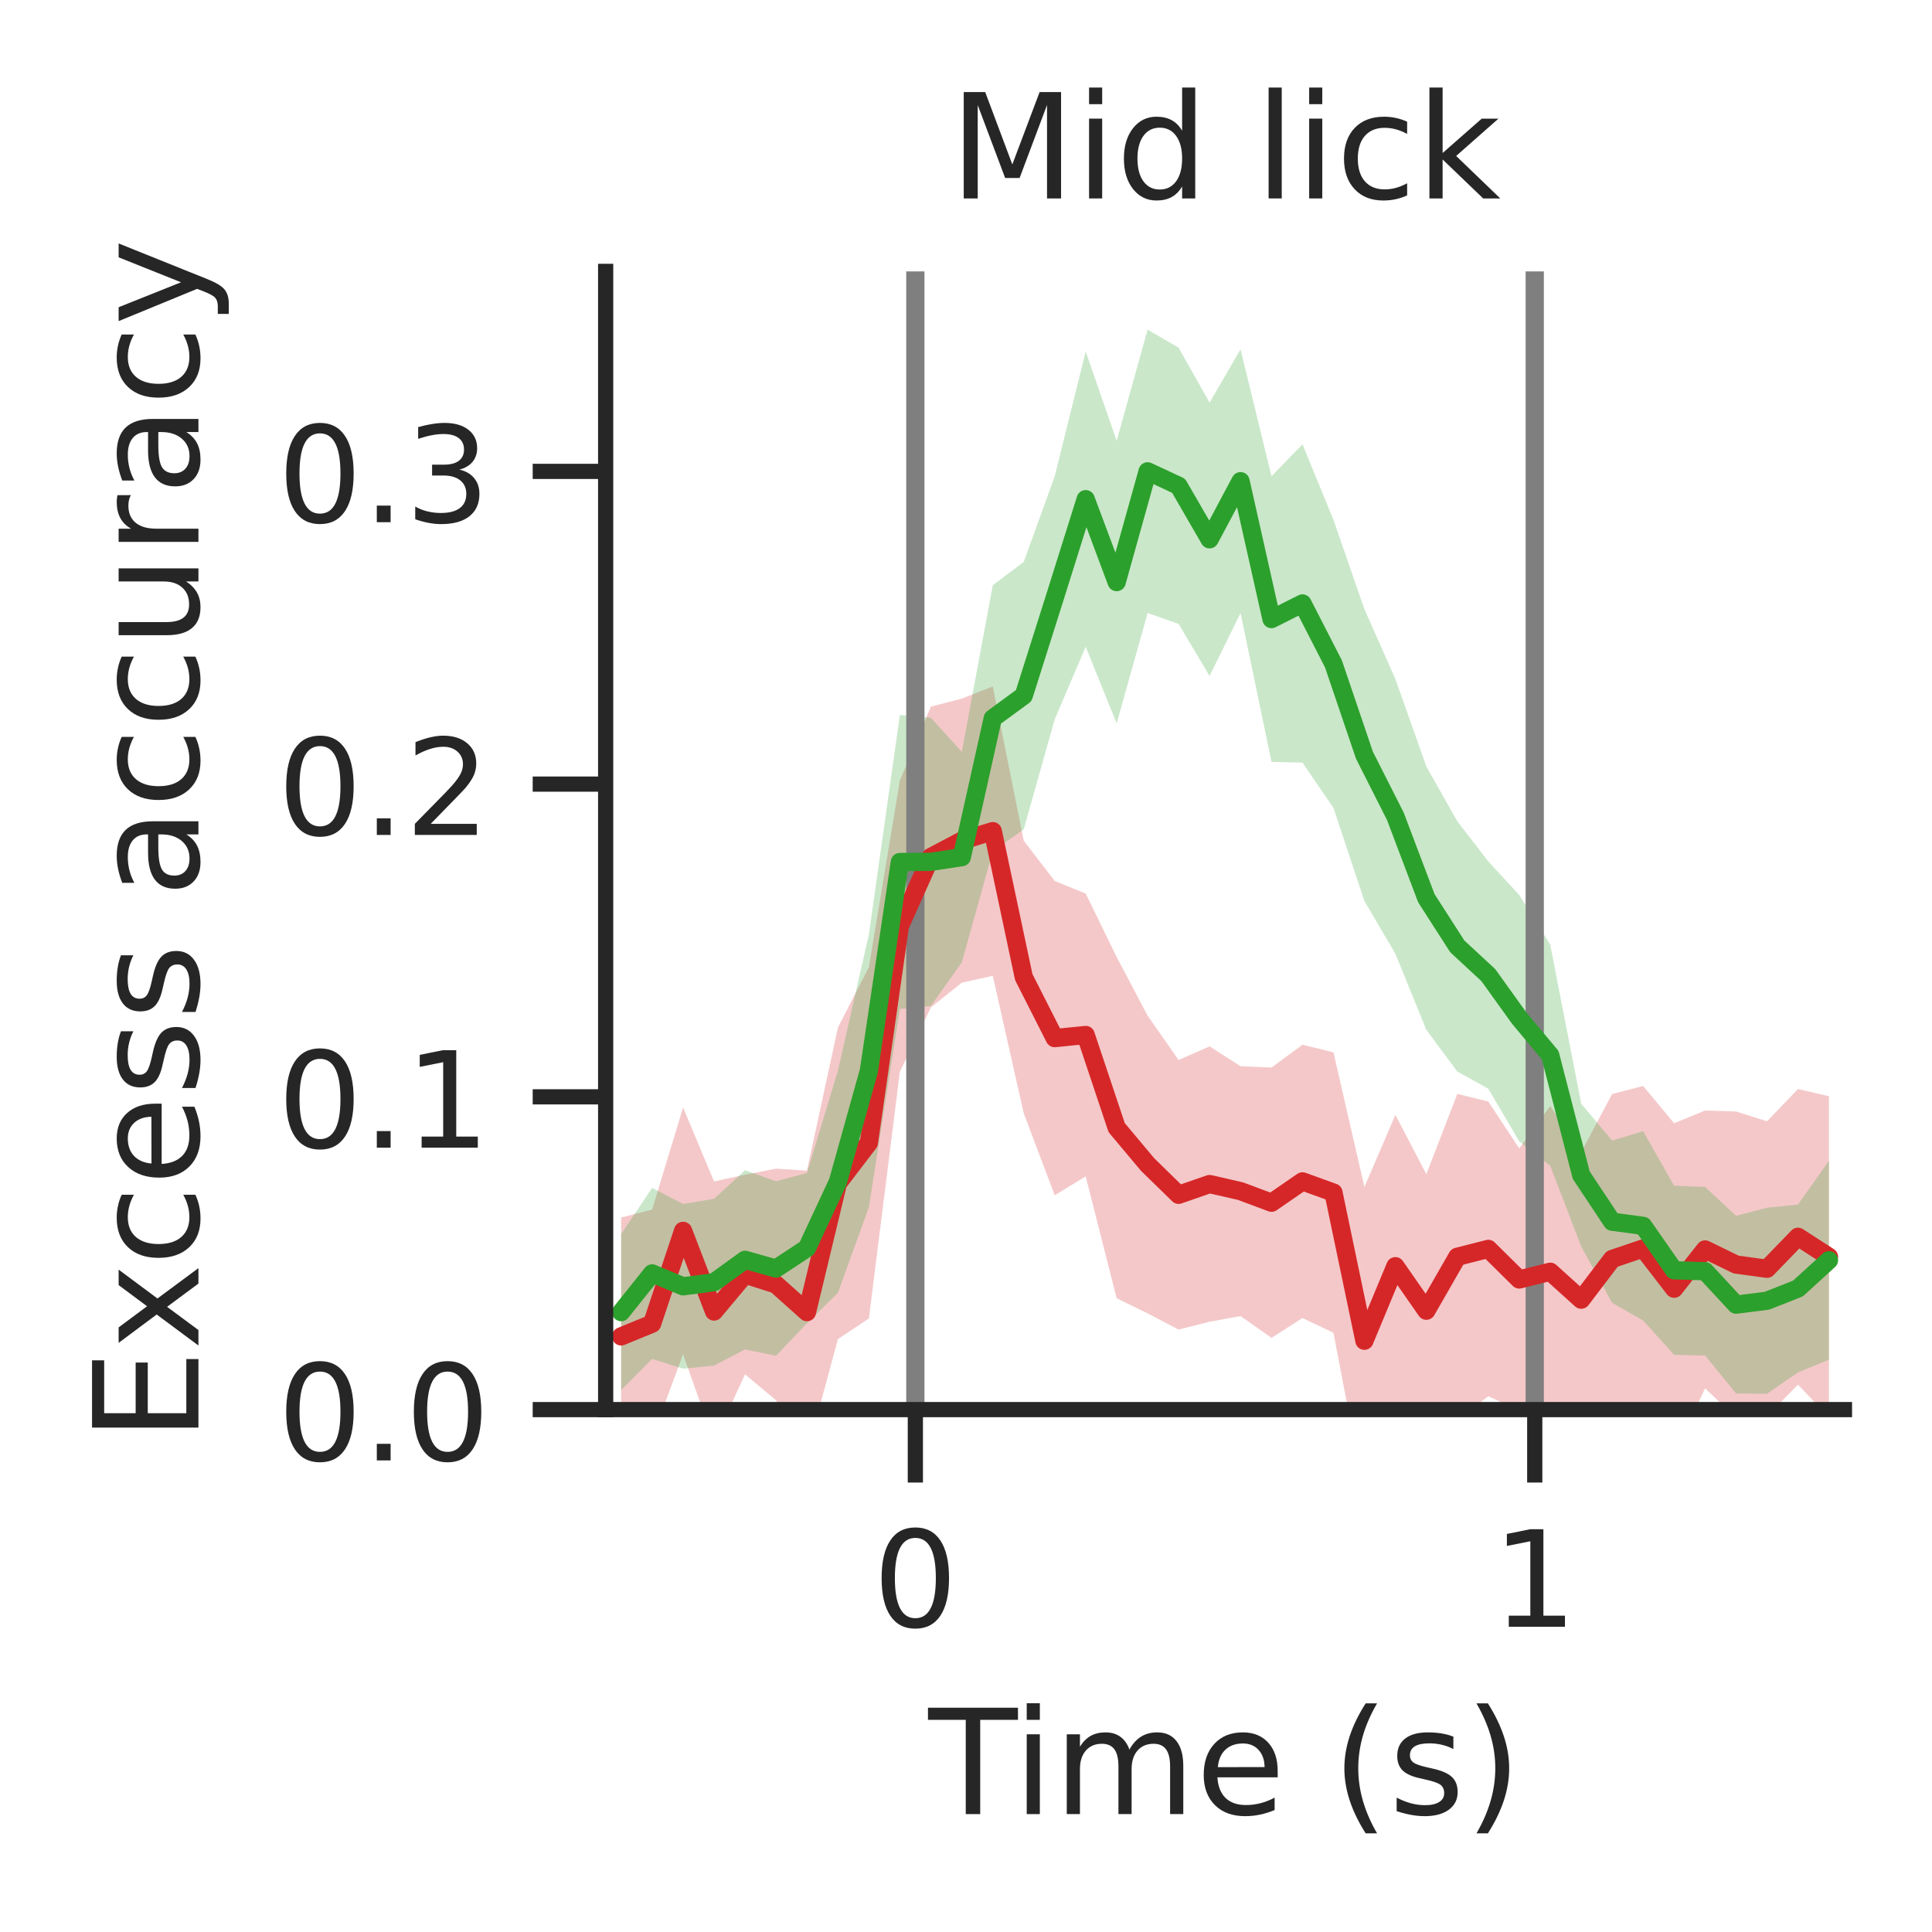
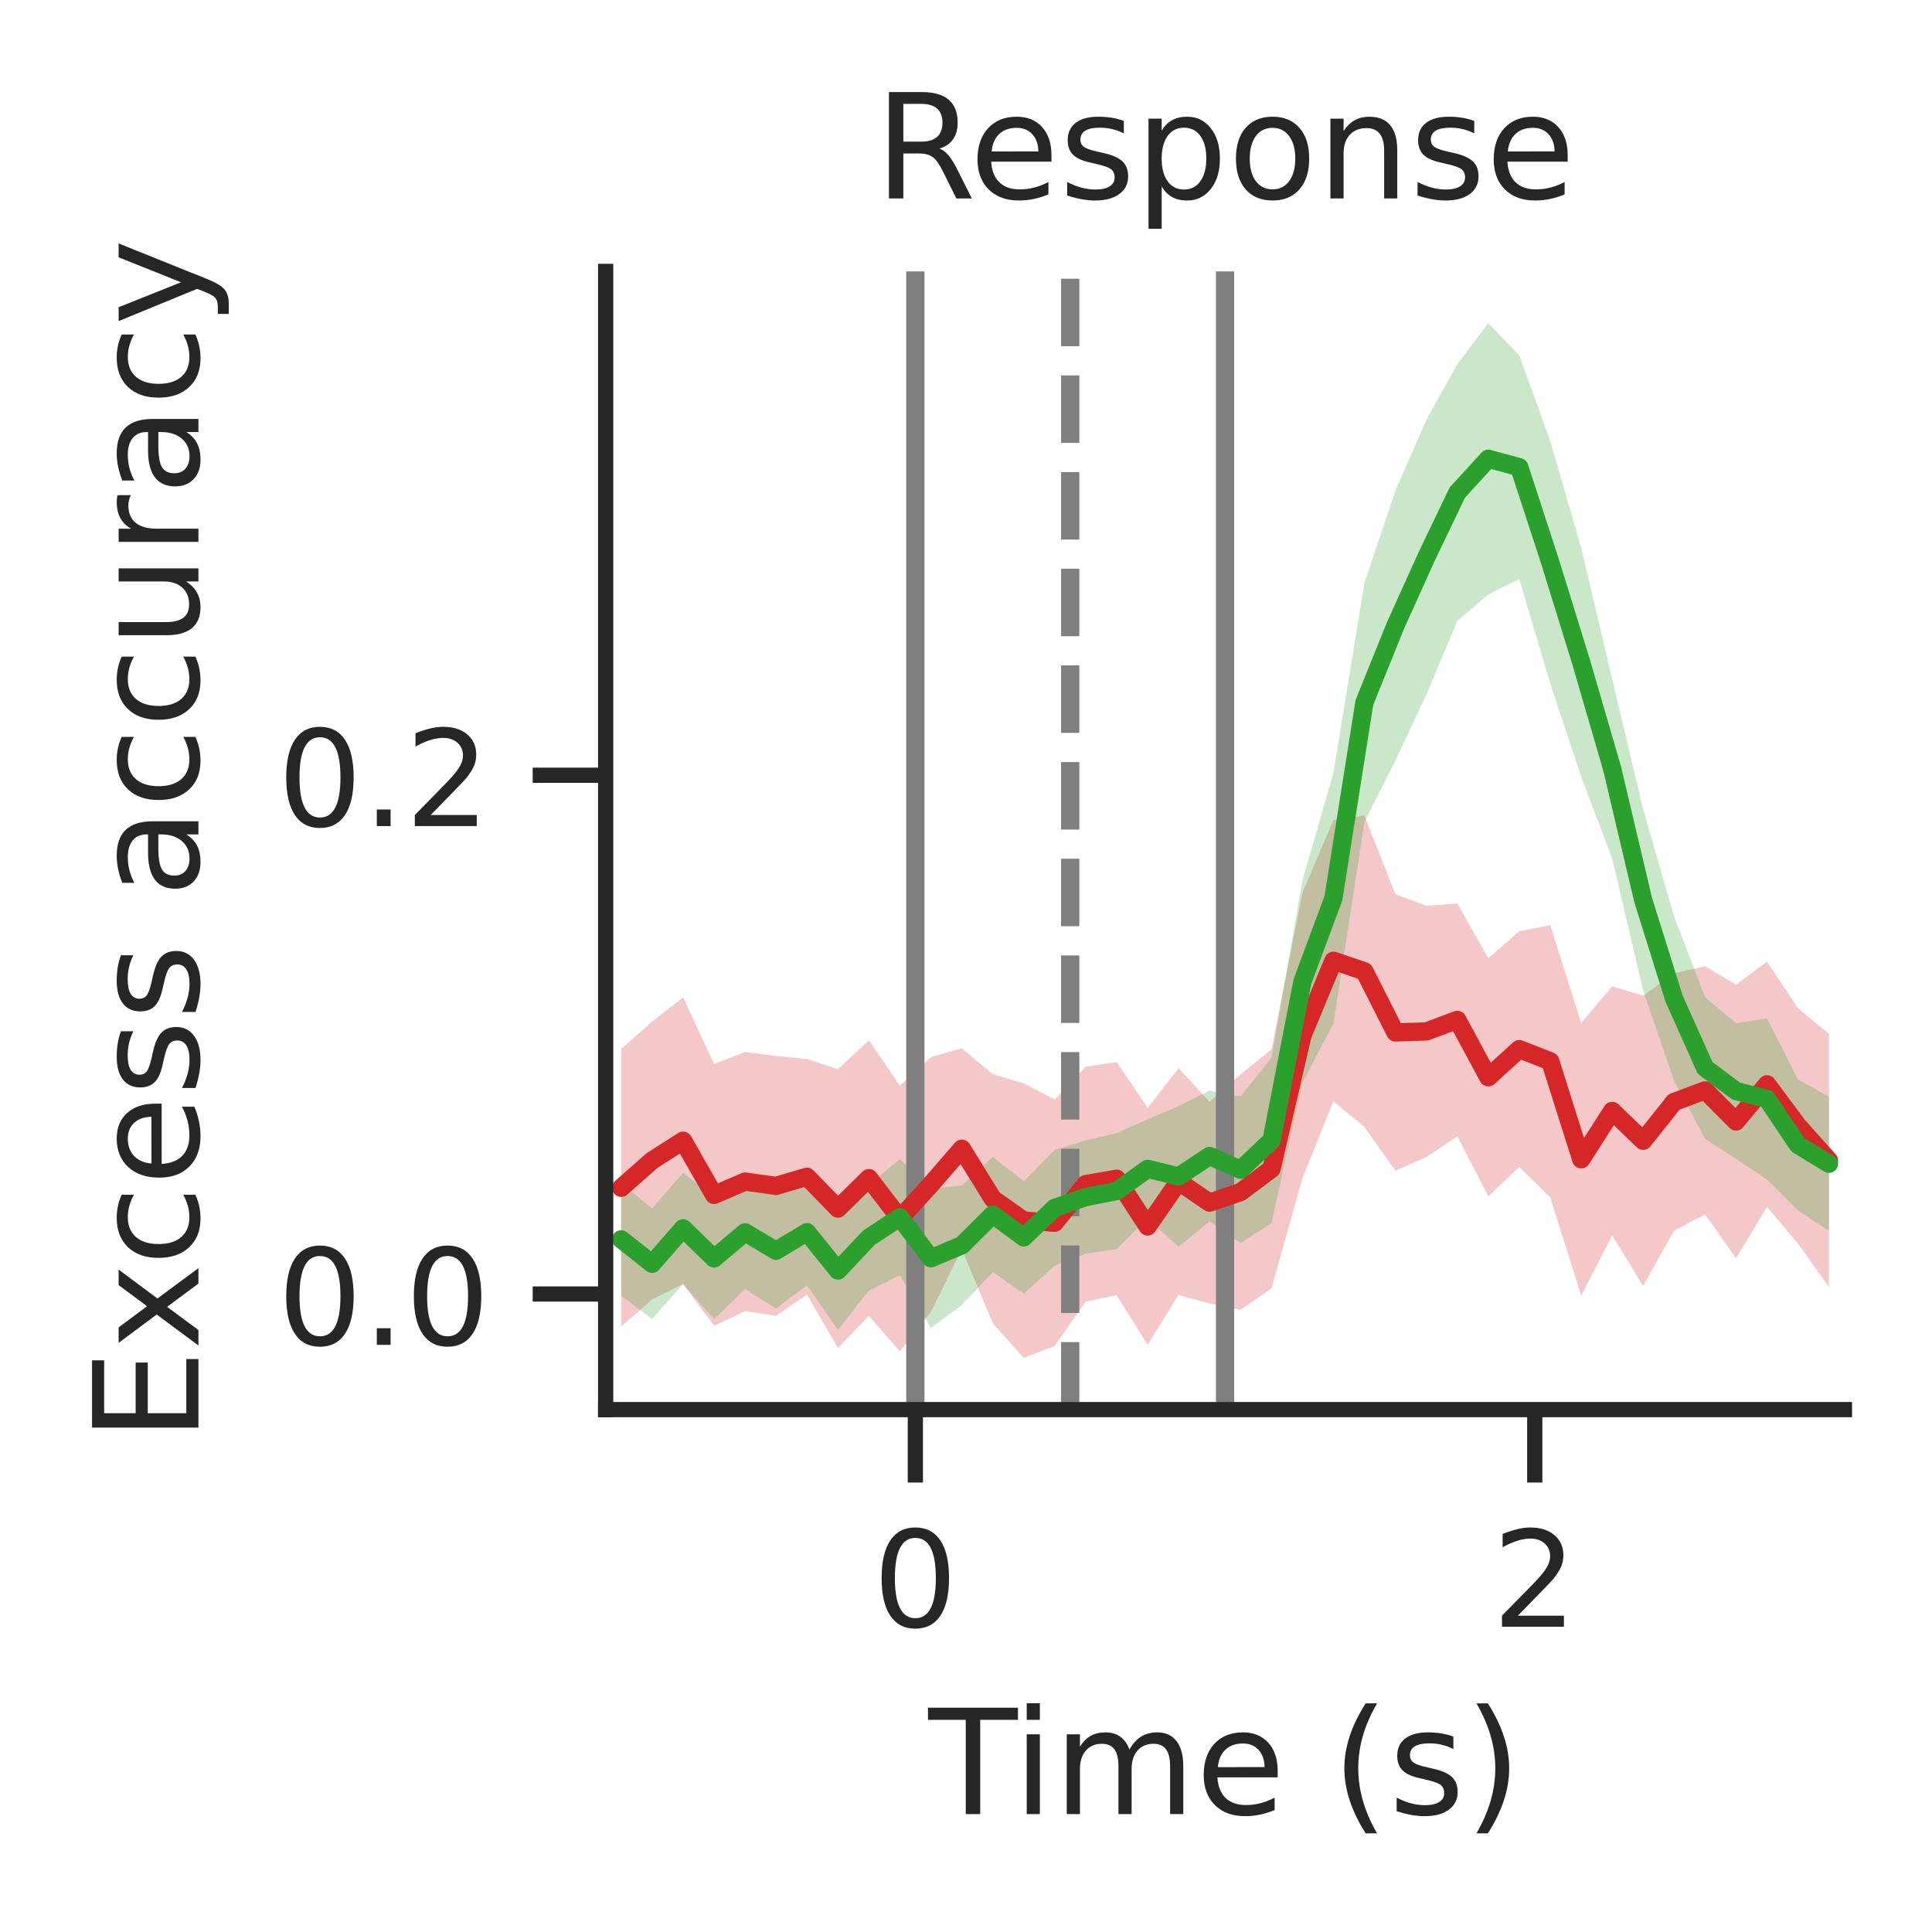
<svg xmlns="http://www.w3.org/2000/svg" xmlns:xlink="http://www.w3.org/1999/xlink" width="158.88pt" height="158.88pt" viewBox="0 0 158.88 158.88" version="1.1">
  <defs>
    <style type="text/css">*{stroke-linejoin: round; stroke-linecap: butt}</style>
  </defs>
  <g id="figure_1">
    <g id="patch_1">
      <path d="M 0 158.88  L 158.88 158.88  L 158.88 0  L 0 0  z " style="fill: #ffffff" />
    </g>
    <g id="axes_1">
      <g id="patch_2">
        <path d="M 49.807 115.92  L 151.68 115.92  L 151.68 22.318  L 49.807 22.318  z " style="fill: #ffffff" />
      </g>
      <g id="matplotlib.axis_1">
        <g id="xtick_1">
          <g id="line2d_1">
            <defs>
-               <path id="mfb42bb6723" d="M 0 0  L 0 6  " style="stroke: #262626; stroke-width: 1.25" />
+               <path id="mf33f2aa236" d="M 0 0  L 0 6  " style="stroke: #262626; stroke-width: 1.25" />
            </defs>
            <g>
-               <use xlink:href="#mfb42bb6723" x="75.275" y="115.92" style="fill: #262626; stroke: #262626; stroke-width: 1.25" />
+               <use xlink:href="#mf33f2aa236" x="75.275" y="115.92" style="fill: #262626; stroke: #262626; stroke-width: 1.25" />
            </g>
          </g>
          <g id="text_1">
            <g style="fill: #262626" transform="translate(71.7759 133.7781) scale(0.11 -0.11)">
              <defs>
                <path id="DejaVuSans-30" d="M 2034 4250  Q 1547 4250 1301 3770  Q 1056 3291 1056 2328  Q 1056 1369 1301 889  Q 1547 409 2034 409  Q 2525 409 2770 889  Q 3016 1369 3016 2328  Q 3016 3291 2770 3770  Q 2525 4250 2034 4250  z M 2034 4750  Q 2819 4750 3233 4129  Q 3647 3509 3647 2328  Q 3647 1150 3233 529  Q 2819 -91 2034 -91  Q 1250 -91 836 529  Q 422 1150 422 2328  Q 422 3509 836 4129  Q 1250 4750 2034 4750  z " transform="scale(0.015625)" />
              </defs>
              <use xlink:href="#DejaVuSans-30" />
            </g>
          </g>
        </g>
        <g id="xtick_2">
          <g id="line2d_2">
            <g>
-               <use xlink:href="#mfb42bb6723" x="126.211" y="115.92" style="fill: #262626; stroke: #262626; stroke-width: 1.25" />
+               <use xlink:href="#mf33f2aa236" x="126.211" y="115.92" style="fill: #262626; stroke: #262626; stroke-width: 1.25" />
            </g>
          </g>
          <g id="text_2">
            <g style="fill: #262626" transform="translate(122.7121 133.7781) scale(0.11 -0.11)">
              <defs>
-                 <path id="DejaVuSans-31" d="M 794 531  L 1825 531  L 1825 4091  L 703 3866  L 703 4441  L 1819 4666  L 2450 4666  L 2450 531  L 3481 531  L 3481 0  L 794 0  L 794 531  z " transform="scale(0.015625)" />
+                 <path id="DejaVuSans-32" d="M 1228 531  L 3431 531  L 3431 0  L 469 0  L 469 531  Q 828 903 1448 1529  Q 2069 2156 2228 2338  Q 2531 2678 2651 2914  Q 2772 3150 2772 3378  Q 2772 3750 2511 3984  Q 2250 4219 1831 4219  Q 1534 4219 1204 4116  Q 875 4013 500 3803  L 500 4441  Q 881 4594 1212 4672  Q 1544 4750 1819 4750  Q 2544 4750 2975 4387  Q 3406 4025 3406 3419  Q 3406 3131 3298 2873  Q 3191 2616 2906 2266  Q 2828 2175 2409 1742  Q 1991 1309 1228 531  z " transform="scale(0.015625)" />
              </defs>
-               <use xlink:href="#DejaVuSans-31" />
+               <use xlink:href="#DejaVuSans-32" />
            </g>
          </g>
        </g>
        <g id="text_3">
          <g style="fill: #262626" transform="translate(76.34867 149.1839) scale(0.12 -0.12)">
            <defs>
              <path id="DejaVuSans-54" d="M -19 4666  L 3928 4666  L 3928 4134  L 2272 4134  L 2272 0  L 1638 0  L 1638 4134  L -19 4134  L -19 4666  z " transform="scale(0.015625)" />
              <path id="DejaVuSans-69" d="M 603 3500  L 1178 3500  L 1178 0  L 603 0  L 603 3500  z M 603 4863  L 1178 4863  L 1178 4134  L 603 4134  L 603 4863  z " transform="scale(0.015625)" />
              <path id="DejaVuSans-6d" d="M 3328 2828  Q 3544 3216 3844 3400  Q 4144 3584 4550 3584  Q 5097 3584 5394 3201  Q 5691 2819 5691 2113  L 5691 0  L 5113 0  L 5113 2094  Q 5113 2597 4934 2840  Q 4756 3084 4391 3084  Q 3944 3084 3684 2787  Q 3425 2491 3425 1978  L 3425 0  L 2847 0  L 2847 2094  Q 2847 2600 2669 2842  Q 2491 3084 2119 3084  Q 1678 3084 1418 2786  Q 1159 2488 1159 1978  L 1159 0  L 581 0  L 581 3500  L 1159 3500  L 1159 2956  Q 1356 3278 1631 3431  Q 1906 3584 2284 3584  Q 2666 3584 2933 3390  Q 3200 3197 3328 2828  z " transform="scale(0.015625)" />
              <path id="DejaVuSans-65" d="M 3597 1894  L 3597 1613  L 953 1613  Q 991 1019 1311 708  Q 1631 397 2203 397  Q 2534 397 2845 478  Q 3156 559 3463 722  L 3463 178  Q 3153 47 2828 -22  Q 2503 -91 2169 -91  Q 1331 -91 842 396  Q 353 884 353 1716  Q 353 2575 817 3079  Q 1281 3584 2069 3584  Q 2775 3584 3186 3129  Q 3597 2675 3597 1894  z M 3022 2063  Q 3016 2534 2758 2815  Q 2500 3097 2075 3097  Q 1594 3097 1305 2825  Q 1016 2553 972 2059  L 3022 2063  z " transform="scale(0.015625)" />
              <path id="DejaVuSans-20" transform="scale(0.015625)" />
              <path id="DejaVuSans-28" d="M 1984 4856  Q 1566 4138 1362 3434  Q 1159 2731 1159 2009  Q 1159 1288 1364 580  Q 1569 -128 1984 -844  L 1484 -844  Q 1016 -109 783 600  Q 550 1309 550 2009  Q 550 2706 781 3412  Q 1013 4119 1484 4856  L 1984 4856  z " transform="scale(0.015625)" />
              <path id="DejaVuSans-73" d="M 2834 3397  L 2834 2853  Q 2591 2978 2328 3040  Q 2066 3103 1784 3103  Q 1356 3103 1142 2972  Q 928 2841 928 2578  Q 928 2378 1081 2264  Q 1234 2150 1697 2047  L 1894 2003  Q 2506 1872 2764 1633  Q 3022 1394 3022 966  Q 3022 478 2636 193  Q 2250 -91 1575 -91  Q 1294 -91 989 -36  Q 684 19 347 128  L 347 722  Q 666 556 975 473  Q 1284 391 1588 391  Q 1994 391 2212 530  Q 2431 669 2431 922  Q 2431 1156 2273 1281  Q 2116 1406 1581 1522  L 1381 1569  Q 847 1681 609 1914  Q 372 2147 372 2553  Q 372 3047 722 3315  Q 1072 3584 1716 3584  Q 2034 3584 2315 3537  Q 2597 3491 2834 3397  z " transform="scale(0.015625)" />
              <path id="DejaVuSans-29" d="M 513 4856  L 1013 4856  Q 1481 4119 1714 3412  Q 1947 2706 1947 2009  Q 1947 1309 1714 600  Q 1481 -109 1013 -844  L 513 -844  Q 928 -128 1133 580  Q 1338 1288 1338 2009  Q 1338 2731 1133 3434  Q 928 4138 513 4856  z " transform="scale(0.015625)" />
            </defs>
            <use xlink:href="#DejaVuSans-54" />
            <use xlink:href="#DejaVuSans-69" transform="translate(57.95898 0)" />
            <use xlink:href="#DejaVuSans-6d" transform="translate(85.74219 0)" />
            <use xlink:href="#DejaVuSans-65" transform="translate(183.1543 0)" />
            <use xlink:href="#DejaVuSans-20" transform="translate(244.6777 0)" />
            <use xlink:href="#DejaVuSans-28" transform="translate(276.4648 0)" />
            <use xlink:href="#DejaVuSans-73" transform="translate(315.4785 0)" />
            <use xlink:href="#DejaVuSans-29" transform="translate(367.5781 0)" />
          </g>
        </g>
      </g>
      <g id="matplotlib.axis_2">
        <g id="ytick_1">
          <g id="line2d_3">
            <defs>
-               <path id="m7d31b91b3a" d="M 0 0  L -6 0  " style="stroke: #262626; stroke-width: 1.25" />
+               <path id="md99e3b541f" d="M 0 0  L -6 0  " style="stroke: #262626; stroke-width: 1.25" />
            </defs>
            <g>
-               <use xlink:href="#m7d31b91b3a" x="49.807" y="115.92" style="fill: #262626; stroke: #262626; stroke-width: 1.25" />
+               <use xlink:href="#md99e3b541f" x="49.807" y="106.415" style="fill: #262626; stroke: #262626; stroke-width: 1.25" />
            </g>
          </g>
          <g id="text_4">
-             <g style="fill: #262626" transform="translate(22.81375 120.099) scale(0.11 -0.11)">
+             <g style="fill: #262626" transform="translate(22.81375 110.5944) scale(0.11 -0.11)">
              <defs>
                <path id="DejaVuSans-2e" d="M 684 794  L 1344 794  L 1344 0  L 684 0  L 684 794  z " transform="scale(0.015625)" />
              </defs>
              <use xlink:href="#DejaVuSans-30" />
              <use xlink:href="#DejaVuSans-2e" transform="translate(63.62305 0)" />
              <use xlink:href="#DejaVuSans-30" transform="translate(95.41016 0)" />
            </g>
          </g>
        </g>
        <g id="ytick_2">
          <g id="line2d_4">
            <g>
-               <use xlink:href="#m7d31b91b3a" x="49.807" y="90.201" style="fill: #262626; stroke: #262626; stroke-width: 1.25" />
+               <use xlink:href="#md99e3b541f" x="49.807" y="63.755" style="fill: #262626; stroke: #262626; stroke-width: 1.25" />
            </g>
          </g>
          <g id="text_5">
-             <g style="fill: #262626" transform="translate(22.81375 94.38054) scale(0.11 -0.11)">
-               <use xlink:href="#DejaVuSans-30" />
-               <use xlink:href="#DejaVuSans-2e" transform="translate(63.62305 0)" />
-               <use xlink:href="#DejaVuSans-31" transform="translate(95.41016 0)" />
-             </g>
-           </g>
-         </g>
-         <g id="ytick_3">
-           <g id="line2d_5">
-             <g>
-               <use xlink:href="#m7d31b91b3a" x="49.807" y="64.483" style="fill: #262626; stroke: #262626; stroke-width: 1.25" />
-             </g>
-           </g>
-           <g id="text_6">
-             <g style="fill: #262626" transform="translate(22.81375 68.66212) scale(0.11 -0.11)">
-               <defs>
-                 <path id="DejaVuSans-32" d="M 1228 531  L 3431 531  L 3431 0  L 469 0  L 469 531  Q 828 903 1448 1529  Q 2069 2156 2228 2338  Q 2531 2678 2651 2914  Q 2772 3150 2772 3378  Q 2772 3750 2511 3984  Q 2250 4219 1831 4219  Q 1534 4219 1204 4116  Q 875 4013 500 3803  L 500 4441  Q 881 4594 1212 4672  Q 1544 4750 1819 4750  Q 2544 4750 2975 4387  Q 3406 4025 3406 3419  Q 3406 3131 3298 2873  Q 3191 2616 2906 2266  Q 2828 2175 2409 1742  Q 1991 1309 1228 531  z " transform="scale(0.015625)" />
-               </defs>
+             <g style="fill: #262626" transform="translate(22.81375 67.93421) scale(0.11 -0.11)">
              <use xlink:href="#DejaVuSans-30" />
              <use xlink:href="#DejaVuSans-2e" transform="translate(63.62305 0)" />
              <use xlink:href="#DejaVuSans-32" transform="translate(95.41016 0)" />
            </g>
          </g>
        </g>
-         <g id="ytick_4">
-           <g id="line2d_6">
-             <g>
-               <use xlink:href="#m7d31b91b3a" x="49.807" y="38.765" style="fill: #262626; stroke: #262626; stroke-width: 1.25" />
-             </g>
-           </g>
-           <g id="text_7">
-             <g style="fill: #262626" transform="translate(22.81375 42.94369) scale(0.11 -0.11)">
-               <defs>
-                 <path id="DejaVuSans-33" d="M 2597 2516  Q 3050 2419 3304 2112  Q 3559 1806 3559 1356  Q 3559 666 3084 287  Q 2609 -91 1734 -91  Q 1441 -91 1130 -33  Q 819 25 488 141  L 488 750  Q 750 597 1062 519  Q 1375 441 1716 441  Q 2309 441 2620 675  Q 2931 909 2931 1356  Q 2931 1769 2642 2001  Q 2353 2234 1838 2234  L 1294 2234  L 1294 2753  L 1863 2753  Q 2328 2753 2575 2939  Q 2822 3125 2822 3475  Q 2822 3834 2567 4026  Q 2313 4219 1838 4219  Q 1578 4219 1281 4162  Q 984 4106 628 3988  L 628 4550  Q 988 4650 1302 4700  Q 1616 4750 1894 4750  Q 2613 4750 3031 4423  Q 3450 4097 3450 3541  Q 3450 3153 3228 2886  Q 3006 2619 2597 2516  z " transform="scale(0.015625)" />
-               </defs>
-               <use xlink:href="#DejaVuSans-30" />
-               <use xlink:href="#DejaVuSans-2e" transform="translate(63.62305 0)" />
-               <use xlink:href="#DejaVuSans-33" transform="translate(95.41016 0)" />
-             </g>
-           </g>
-         </g>
-         <g id="text_8">
+         <g id="text_6">
          <g style="fill: #262626" transform="translate(16.31812 118.5768) rotate(-90) scale(0.12 -0.12)">
            <defs>
              <path id="DejaVuSans-45" d="M 628 4666  L 3578 4666  L 3578 4134  L 1259 4134  L 1259 2753  L 3481 2753  L 3481 2222  L 1259 2222  L 1259 531  L 3634 531  L 3634 0  L 628 0  L 628 4666  z " transform="scale(0.015625)" />
              <path id="DejaVuSans-78" d="M 3513 3500  L 2247 1797  L 3578 0  L 2900 0  L 1881 1375  L 863 0  L 184 0  L 1544 1831  L 300 3500  L 978 3500  L 1906 2253  L 2834 3500  L 3513 3500  z " transform="scale(0.015625)" />
              <path id="DejaVuSans-63" d="M 3122 3366  L 3122 2828  Q 2878 2963 2633 3030  Q 2388 3097 2138 3097  Q 1578 3097 1268 2742  Q 959 2388 959 1747  Q 959 1106 1268 751  Q 1578 397 2138 397  Q 2388 397 2633 464  Q 2878 531 3122 666  L 3122 134  Q 2881 22 2623 -34  Q 2366 -91 2075 -91  Q 1284 -91 818 406  Q 353 903 353 1747  Q 353 2603 823 3093  Q 1294 3584 2113 3584  Q 2378 3584 2631 3529  Q 2884 3475 3122 3366  z " transform="scale(0.015625)" />
              <path id="DejaVuSans-61" d="M 2194 1759  Q 1497 1759 1228 1600  Q 959 1441 959 1056  Q 959 750 1161 570  Q 1363 391 1709 391  Q 2188 391 2477 730  Q 2766 1069 2766 1631  L 2766 1759  L 2194 1759  z M 3341 1997  L 3341 0  L 2766 0  L 2766 531  Q 2569 213 2275 61  Q 1981 -91 1556 -91  Q 1019 -91 701 211  Q 384 513 384 1019  Q 384 1609 779 1909  Q 1175 2209 1959 2209  L 2766 2209  L 2766 2266  Q 2766 2663 2505 2880  Q 2244 3097 1772 3097  Q 1472 3097 1187 3025  Q 903 2953 641 2809  L 641 3341  Q 956 3463 1253 3523  Q 1550 3584 1831 3584  Q 2591 3584 2966 3190  Q 3341 2797 3341 1997  z " transform="scale(0.015625)" />
              <path id="DejaVuSans-75" d="M 544 1381  L 544 3500  L 1119 3500  L 1119 1403  Q 1119 906 1312 657  Q 1506 409 1894 409  Q 2359 409 2629 706  Q 2900 1003 2900 1516  L 2900 3500  L 3475 3500  L 3475 0  L 2900 0  L 2900 538  Q 2691 219 2414 64  Q 2138 -91 1772 -91  Q 1169 -91 856 284  Q 544 659 544 1381  z M 1991 3584  L 1991 3584  z " transform="scale(0.015625)" />
              <path id="DejaVuSans-72" d="M 2631 2963  Q 2534 3019 2420 3045  Q 2306 3072 2169 3072  Q 1681 3072 1420 2755  Q 1159 2438 1159 1844  L 1159 0  L 581 0  L 581 3500  L 1159 3500  L 1159 2956  Q 1341 3275 1631 3429  Q 1922 3584 2338 3584  Q 2397 3584 2469 3576  Q 2541 3569 2628 3553  L 2631 2963  z " transform="scale(0.015625)" />
              <path id="DejaVuSans-79" d="M 2059 -325  Q 1816 -950 1584 -1140  Q 1353 -1331 966 -1331  L 506 -1331  L 506 -850  L 844 -850  Q 1081 -850 1212 -737  Q 1344 -625 1503 -206  L 1606 56  L 191 3500  L 800 3500  L 1894 763  L 2988 3500  L 3597 3500  L 2059 -325  z " transform="scale(0.015625)" />
            </defs>
            <use xlink:href="#DejaVuSans-45" />
            <use xlink:href="#DejaVuSans-78" transform="translate(63.18359 0)" />
            <use xlink:href="#DejaVuSans-63" transform="translate(120.6133 0)" />
            <use xlink:href="#DejaVuSans-65" transform="translate(175.5938 0)" />
            <use xlink:href="#DejaVuSans-73" transform="translate(237.1172 0)" />
            <use xlink:href="#DejaVuSans-73" transform="translate(289.2168 0)" />
            <use xlink:href="#DejaVuSans-20" transform="translate(341.3164 0)" />
            <use xlink:href="#DejaVuSans-61" transform="translate(373.1035 0)" />
            <use xlink:href="#DejaVuSans-63" transform="translate(434.3828 0)" />
            <use xlink:href="#DejaVuSans-63" transform="translate(489.3633 0)" />
            <use xlink:href="#DejaVuSans-75" transform="translate(544.3438 0)" />
            <use xlink:href="#DejaVuSans-72" transform="translate(607.7227 0)" />
            <use xlink:href="#DejaVuSans-61" transform="translate(648.8359 0)" />
            <use xlink:href="#DejaVuSans-63" transform="translate(710.1152 0)" />
            <use xlink:href="#DejaVuSans-79" transform="translate(765.0957 0)" />
          </g>
        </g>
      </g>
      <g id="FillBetweenPolyCollection_1">
-         <path d="M 51.081 100.124  L 51.081 119.676  L 53.627 118.238  L 56.174 111.37  L 58.721 118.549  L 61.268 113.019  L 63.815 115.149  L 66.361 119.543  L 68.908 110.122  L 71.455 108.426  L 74.002 88.132  L 76.549 82.845  L 79.095 80.812  L 81.642 80.25  L 84.189 91.559  L 86.736 98.293  L 89.283 96.741  L 91.83 106.765  L 94.376 108.01  L 96.923 109.339  L 99.47 108.692  L 102.017 108.229  L 104.564 110.021  L 107.11 108.39  L 109.657 109.602  L 112.204 122.9  L 114.751 116.573  L 117.298 119.013  L 119.844 116.746  L 122.391 114.823  L 124.938 115.998  L 127.485 118.208  L 130.032 119.025  L 132.578 117.097  L 135.125 116.033  L 137.672 119.584  L 140.219 114.174  L 142.766 116.575  L 145.312 116.464  L 147.859 113.862  L 150.406 116.561  L 150.406 90.15  L 150.406 90.15  L 147.859 89.556  L 145.312 92.212  L 142.766 91.405  L 140.219 91.324  L 137.672 92.371  L 135.125 89.306  L 132.578 89.965  L 130.032 94.736  L 127.485 90.956  L 124.938 94.442  L 122.391 90.585  L 119.844 89.957  L 117.298 96.56  L 114.751 91.685  L 112.204 97.614  L 109.657 86.539  L 107.11 85.914  L 104.564 87.792  L 102.017 87.681  L 99.47 86.051  L 96.923 87.171  L 94.376 83.524  L 91.83 78.699  L 89.283 73.484  L 86.736 72.447  L 84.189 69.141  L 81.642 56.449  L 79.095 57.455  L 76.549 58.109  L 74.002 64.19  L 71.455 79.527  L 68.908 84.498  L 66.361 96.268  L 63.815 96.107  L 61.268 96.603  L 58.721 97.158  L 56.174 91.073  L 53.627 99.471  L 51.081 100.124  z " clip-path="url(#pc7afbca482)" style="fill: #d62728; fill-opacity: 0.25" />
+         <path d="M 51.081 86.277  L 51.081 109.083  L 53.627 106.862  L 56.174 105.591  L 58.721 109.031  L 61.268 107.825  L 63.815 108.213  L 66.361 106.458  L 68.908 110.857  L 71.455 108.216  L 74.002 111.133  L 76.549 107.877  L 79.095 102.716  L 81.642 108.823  L 84.189 111.665  L 86.736 110.686  L 89.283 107.033  L 91.83 106.517  L 94.376 110.597  L 96.923 106.494  L 99.47 107.194  L 102.017 107.715  L 104.564 105.954  L 107.11 96.894  L 109.657 90.573  L 112.204 92.678  L 114.751 96.271  L 117.298 95.152  L 119.844 93.449  L 122.391 98.381  L 124.938 95.963  L 127.485 98.469  L 130.032 106.551  L 132.578 101.596  L 135.125 105.751  L 137.672 101.206  L 140.219 99.873  L 142.766 103.479  L 145.312 99.25  L 147.859 102.262  L 150.406 105.845  L 150.406 85.025  L 150.406 85.025  L 147.859 82.914  L 145.312 79.084  L 142.766 80.976  L 140.219 79.458  L 137.672 80.034  L 135.125 81.876  L 132.578 81.122  L 130.032 84.118  L 127.485 76.083  L 124.938 76.586  L 122.391 78.805  L 119.844 74.293  L 117.298 74.492  L 114.751 73.534  L 112.204 67.073  L 109.657 67.444  L 107.11 73.417  L 104.564 86.292  L 102.017 88.352  L 99.47 90.608  L 96.923 87.844  L 94.376 91.116  L 91.83 87.345  L 89.283 87.721  L 86.736 90.424  L 84.189 89.094  L 81.642 88.339  L 79.095 86.211  L 76.549 86.936  L 74.002 89.27  L 71.455 85.556  L 68.908 87.927  L 66.361 87.089  L 63.815 86.836  L 61.268 86.516  L 58.721 87.503  L 56.174 82.022  L 53.627 84.009  L 51.081 86.277  z " clip-path="url(#pc173977e7b)" style="fill: #d62728; fill-opacity: 0.25" />
      </g>
      <g id="FillBetweenPolyCollection_2">
-         <path d="M 51.081 101.486  L 51.081 114.321  L 53.627 111.75  L 56.174 112.555  L 58.721 112.301  L 61.268 110.968  L 63.815 111.496  L 66.361 108.826  L 68.908 106.311  L 71.455 99.271  L 74.002 82.979  L 76.549 82.73  L 79.095 79.142  L 81.642 70.015  L 84.189 68.195  L 86.736 59.153  L 89.283 53.188  L 91.83 59.491  L 94.376 50.414  L 96.923 51.304  L 99.47 55.591  L 102.017 50.415  L 104.564 62.654  L 107.11 62.718  L 109.657 66.434  L 112.204 74.101  L 114.751 78.432  L 117.298 84.696  L 119.844 88.12  L 122.391 89.532  L 124.938 93.86  L 127.485 95.87  L 130.032 102.507  L 132.578 107.142  L 135.125 108.594  L 137.672 111.418  L 140.219 111.469  L 142.766 114.594  L 145.312 114.619  L 147.859 112.862  L 150.406 111.815  L 150.406 95.458  L 150.406 95.458  L 147.859 99.058  L 145.312 99.32  L 142.766 99.984  L 140.219 97.609  L 137.672 97.507  L 135.125 93.024  L 132.578 93.799  L 130.032 90.765  L 127.485 77.685  L 124.938 73.603  L 122.391 70.842  L 119.844 67.537  L 117.298 63.038  L 114.751 55.84  L 112.204 50.095  L 109.657 42.749  L 107.11 36.534  L 104.564 39.166  L 102.017 28.726  L 99.47 33.109  L 96.923 28.592  L 94.376 27.108  L 91.83 36.245  L 89.283 28.913  L 86.736 39.165  L 84.189 46.213  L 81.642 48.128  L 79.095 61.834  L 76.549 59.016  L 74.002 58.798  L 71.455 76.839  L 68.908 88.045  L 66.361 96.461  L 63.815 97.144  L 61.268 96.239  L 58.721 98.589  L 56.174 99.009  L 53.627 97.69  L 51.081 101.486  z " clip-path="url(#pc7afbca482)" style="fill: #2ca02c; fill-opacity: 0.25" />
+         <path d="M 51.081 97.276  L 51.081 106.559  L 53.627 108.468  L 56.174 105.589  L 58.721 108.491  L 61.268 106.002  L 63.815 107.613  L 66.361 105.703  L 68.908 109.364  L 71.455 106.135  L 74.002 104.88  L 76.549 109.201  L 79.095 107.322  L 81.642 104.616  L 84.189 106.38  L 86.736 104.091  L 89.283 103.1  L 91.83 102.723  L 94.376 100.191  L 96.923 102.536  L 99.47 100.431  L 102.017 102.225  L 104.564 100.589  L 107.11 89.03  L 109.657 84.171  L 112.204 67.601  L 114.751 62.559  L 117.298 57.112  L 119.844 51.065  L 122.391 48.882  L 124.938 47.618  L 127.485 56.214  L 130.032 63.878  L 132.578 70.591  L 135.125 81.451  L 137.672 88.9  L 140.219 93.64  L 142.766 95.308  L 145.312 96.998  L 147.859 99.545  L 150.406 101.211  L 150.406 90.194  L 150.406 90.194  L 147.859 88.767  L 145.312 83.75  L 142.766 84.145  L 140.219 82.005  L 137.672 75.363  L 135.125 66.562  L 132.578 55.832  L 130.032 45.053  L 127.485 36.257  L 124.938 29.217  L 122.391 26.573  L 119.844 29.944  L 117.298 34.525  L 114.751 40.364  L 112.204 47.928  L 109.657 63.542  L 107.11 72.399  L 104.564 86.979  L 102.017 90.169  L 99.47 89.695  L 96.923 90.957  L 94.376 92.053  L 91.83 93.176  L 89.283 93.789  L 86.736 94.571  L 84.189 97.137  L 81.642 95.137  L 79.095 97.496  L 76.549 97.753  L 74.002 95.327  L 71.455 97.428  L 68.908 99.603  L 66.361 96.956  L 63.815 98.102  L 61.268 96.682  L 58.721 98.484  L 56.174 96.437  L 53.627 99.386  L 51.081 97.276  z " clip-path="url(#pc173977e7b)" style="fill: #2ca02c; fill-opacity: 0.25" />
+       </g>
+       <g id="line2d_5">
+         <path d="M 75.275 115.92  L 75.275 22.318  " clip-path="url(#pc173977e7b)" style="fill: none; stroke: #7f7f7f; stroke-width: 1.5; stroke-linecap: round" />
+       </g>
+       <g id="line2d_6">
+         <path d="M 88.009 115.92  L 88.009 22.318  " clip-path="url(#pc173977e7b)" style="fill: none; stroke-dasharray: 5.55,2.4; stroke-dashoffset: 0; stroke: #7f7f7f; stroke-width: 1.5" />
      </g>
      <g id="line2d_7">
-         <path d="M 75.275 115.92  L 75.275 22.318  " clip-path="url(#pc7afbca482)" style="fill: none; stroke: #7f7f7f; stroke-width: 1.5; stroke-linecap: round" />
+         <path d="M 100.743 115.92  L 100.743 22.318  " clip-path="url(#pc173977e7b)" style="fill: none; stroke: #7f7f7f; stroke-width: 1.5; stroke-linecap: round" />
      </g>
      <g id="line2d_8">
-         <path d="M 126.211 115.92  L 126.211 22.318  " clip-path="url(#pc7afbca482)" style="fill: none; stroke: #7f7f7f; stroke-width: 1.5; stroke-linecap: round" />
+         <path d="M 51.081 97.68  L 53.627 95.436  L 56.174 93.806  L 58.721 98.267  L 61.268 97.17  L 63.815 97.524  L 66.361 96.773  L 68.908 99.392  L 71.455 96.886  L 74.002 100.201  L 76.549 97.407  L 79.095 94.464  L 81.642 98.581  L 84.189 100.38  L 86.736 100.555  L 89.283 97.377  L 91.83 96.931  L 94.376 100.857  L 96.923 97.169  L 99.47 98.901  L 102.017 98.034  L 104.564 96.123  L 107.11 85.155  L 109.657 79.008  L 112.204 79.876  L 114.751 84.903  L 117.298 84.822  L 119.844 83.871  L 122.391 88.593  L 124.938 86.275  L 127.485 87.276  L 130.032 95.334  L 132.578 91.359  L 135.125 93.813  L 137.672 90.62  L 140.219 89.665  L 142.766 92.228  L 145.312 89.167  L 147.859 92.588  L 150.406 95.435  " clip-path="url(#pc173977e7b)" style="fill: none; stroke: #d62728; stroke-width: 1.5; stroke-linecap: round" />
      </g>
      <g id="line2d_9">
-         <path d="M 51.081 109.9  L 53.627 108.855  L 56.174 101.221  L 58.721 107.853  L 61.268 104.811  L 63.815 105.628  L 66.361 107.905  L 68.908 97.31  L 71.455 93.976  L 74.002 76.161  L 76.549 70.477  L 79.095 69.133  L 81.642 68.35  L 84.189 80.35  L 86.736 85.37  L 89.283 85.113  L 91.83 92.732  L 94.376 95.767  L 96.923 98.255  L 99.47 97.372  L 102.017 97.955  L 104.564 98.907  L 107.11 97.152  L 109.657 98.07  L 112.204 110.257  L 114.751 104.129  L 117.298 107.787  L 119.844 103.352  L 122.391 102.704  L 124.938 105.22  L 127.485 104.582  L 130.032 106.88  L 132.578 103.531  L 135.125 102.67  L 137.672 105.977  L 140.219 102.749  L 142.766 103.99  L 145.312 104.338  L 147.859 101.709  L 150.406 103.356  " clip-path="url(#pc7afbca482)" style="fill: none; stroke: #d62728; stroke-width: 1.5; stroke-linecap: round" />
-       </g>
-       <g id="line2d_10">
-         <path d="M 51.081 107.904  L 53.627 104.72  L 56.174 105.782  L 58.721 105.445  L 61.268 103.603  L 63.815 104.32  L 66.361 102.643  L 68.908 97.178  L 71.455 88.055  L 74.002 70.889  L 76.549 70.873  L 79.095 70.488  L 81.642 59.072  L 84.189 57.204  L 86.736 49.159  L 89.283 41.05  L 91.83 47.868  L 94.376 38.761  L 96.923 39.948  L 99.47 44.35  L 102.017 39.571  L 104.564 50.91  L 107.11 49.626  L 109.657 54.592  L 112.204 62.098  L 114.751 67.136  L 117.298 73.867  L 119.844 77.829  L 122.391 80.187  L 124.938 83.732  L 127.485 86.777  L 130.032 96.636  L 132.578 100.47  L 135.125 100.809  L 137.672 104.463  L 140.219 104.539  L 142.766 107.289  L 145.312 106.969  L 147.859 105.96  L 150.406 103.637  " clip-path="url(#pc7afbca482)" style="fill: none; stroke: #2ca02c; stroke-width: 1.5; stroke-linecap: round" />
+         <path d="M 51.081 101.917  L 53.627 103.927  L 56.174 101.013  L 58.721 103.488  L 61.268 101.342  L 63.815 102.857  L 66.361 101.33  L 68.908 104.483  L 71.455 101.782  L 74.002 100.104  L 76.549 103.477  L 79.095 102.409  L 81.642 99.876  L 84.189 101.758  L 86.736 99.331  L 89.283 98.444  L 91.83 97.95  L 94.376 96.122  L 96.923 96.746  L 99.47 95.063  L 102.017 96.197  L 104.564 93.784  L 107.11 80.714  L 109.657 73.856  L 112.204 57.765  L 114.751 51.461  L 117.298 45.819  L 119.844 40.505  L 122.391 37.727  L 124.938 38.418  L 127.485 46.236  L 130.032 54.466  L 132.578 63.211  L 135.125 74.007  L 137.672 82.132  L 140.219 87.822  L 142.766 89.726  L 145.312 90.374  L 147.859 94.156  L 150.406 95.703  " clip-path="url(#pc173977e7b)" style="fill: none; stroke: #2ca02c; stroke-width: 1.5; stroke-linecap: round" />
      </g>
      <g id="patch_3">
        <path d="M 49.807 115.92  L 49.807 22.318  " style="fill: none; stroke: #262626; stroke-width: 1.25; stroke-linejoin: miter; stroke-linecap: square" />
      </g>
      <g id="patch_4">
        <path d="M 49.807 115.92  L 151.68 115.92  " style="fill: none; stroke: #262626; stroke-width: 1.25; stroke-linejoin: miter; stroke-linecap: square" />
      </g>
-       <g id="text_9">
-         <g style="fill: #262626" transform="translate(78.07648 16.31812) scale(0.12 -0.12)">
+       <g id="text_7">
+         <g style="fill: #262626" transform="translate(71.92648 16.31812) scale(0.12 -0.12)">
          <defs>
-             <path id="DejaVuSans-4d" d="M 628 4666  L 1569 4666  L 2759 1491  L 3956 4666  L 4897 4666  L 4897 0  L 4281 0  L 4281 4097  L 3078 897  L 2444 897  L 1241 4097  L 1241 0  L 628 0  L 628 4666  z " transform="scale(0.015625)" />
-             <path id="DejaVuSans-64" d="M 2906 2969  L 2906 4863  L 3481 4863  L 3481 0  L 2906 0  L 2906 525  Q 2725 213 2448 61  Q 2172 -91 1784 -91  Q 1150 -91 751 415  Q 353 922 353 1747  Q 353 2572 751 3078  Q 1150 3584 1784 3584  Q 2172 3584 2448 3432  Q 2725 3281 2906 2969  z M 947 1747  Q 947 1113 1208 752  Q 1469 391 1925 391  Q 2381 391 2643 752  Q 2906 1113 2906 1747  Q 2906 2381 2643 2742  Q 2381 3103 1925 3103  Q 1469 3103 1208 2742  Q 947 2381 947 1747  z " transform="scale(0.015625)" />
-             <path id="DejaVuSans-6c" d="M 603 4863  L 1178 4863  L 1178 0  L 603 0  L 603 4863  z " transform="scale(0.015625)" />
-             <path id="DejaVuSans-6b" d="M 581 4863  L 1159 4863  L 1159 1991  L 2875 3500  L 3609 3500  L 1753 1863  L 3688 0  L 2938 0  L 1159 1709  L 1159 0  L 581 0  L 581 4863  z " transform="scale(0.015625)" />
+             <path id="DejaVuSans-52" d="M 2841 2188  Q 3044 2119 3236 1894  Q 3428 1669 3622 1275  L 4263 0  L 3584 0  L 2988 1197  Q 2756 1666 2539 1819  Q 2322 1972 1947 1972  L 1259 1972  L 1259 0  L 628 0  L 628 4666  L 2053 4666  Q 2853 4666 3247 4331  Q 3641 3997 3641 3322  Q 3641 2881 3436 2590  Q 3231 2300 2841 2188  z M 1259 4147  L 1259 2491  L 2053 2491  Q 2509 2491 2742 2702  Q 2975 2913 2975 3322  Q 2975 3731 2742 3939  Q 2509 4147 2053 4147  L 1259 4147  z " transform="scale(0.015625)" />
+             <path id="DejaVuSans-70" d="M 1159 525  L 1159 -1331  L 581 -1331  L 581 3500  L 1159 3500  L 1159 2969  Q 1341 3281 1617 3432  Q 1894 3584 2278 3584  Q 2916 3584 3314 3078  Q 3713 2572 3713 1747  Q 3713 922 3314 415  Q 2916 -91 2278 -91  Q 1894 -91 1617 61  Q 1341 213 1159 525  z M 3116 1747  Q 3116 2381 2855 2742  Q 2594 3103 2138 3103  Q 1681 3103 1420 2742  Q 1159 2381 1159 1747  Q 1159 1113 1420 752  Q 1681 391 2138 391  Q 2594 391 2855 752  Q 3116 1113 3116 1747  z " transform="scale(0.015625)" />
+             <path id="DejaVuSans-6f" d="M 1959 3097  Q 1497 3097 1228 2736  Q 959 2375 959 1747  Q 959 1119 1226 758  Q 1494 397 1959 397  Q 2419 397 2687 759  Q 2956 1122 2956 1747  Q 2956 2369 2687 2733  Q 2419 3097 1959 3097  z M 1959 3584  Q 2709 3584 3137 3096  Q 3566 2609 3566 1747  Q 3566 888 3137 398  Q 2709 -91 1959 -91  Q 1206 -91 779 398  Q 353 888 353 1747  Q 353 2609 779 3096  Q 1206 3584 1959 3584  z " transform="scale(0.015625)" />
+             <path id="DejaVuSans-6e" d="M 3513 2113  L 3513 0  L 2938 0  L 2938 2094  Q 2938 2591 2744 2837  Q 2550 3084 2163 3084  Q 1697 3084 1428 2787  Q 1159 2491 1159 1978  L 1159 0  L 581 0  L 581 3500  L 1159 3500  L 1159 2956  Q 1366 3272 1645 3428  Q 1925 3584 2291 3584  Q 2894 3584 3203 3211  Q 3513 2838 3513 2113  z " transform="scale(0.015625)" />
          </defs>
-           <use xlink:href="#DejaVuSans-4d" />
-           <use xlink:href="#DejaVuSans-69" transform="translate(86.2793 0)" />
-           <use xlink:href="#DejaVuSans-64" transform="translate(114.0625 0)" />
-           <use xlink:href="#DejaVuSans-20" transform="translate(177.5391 0)" />
-           <use xlink:href="#DejaVuSans-6c" transform="translate(209.3262 0)" />
-           <use xlink:href="#DejaVuSans-69" transform="translate(237.1094 0)" />
-           <use xlink:href="#DejaVuSans-63" transform="translate(264.8926 0)" />
-           <use xlink:href="#DejaVuSans-6b" transform="translate(319.873 0)" />
+           <use xlink:href="#DejaVuSans-52" />
+           <use xlink:href="#DejaVuSans-65" transform="translate(64.98242 0)" />
+           <use xlink:href="#DejaVuSans-73" transform="translate(126.5059 0)" />
+           <use xlink:href="#DejaVuSans-70" transform="translate(178.6055 0)" />
+           <use xlink:href="#DejaVuSans-6f" transform="translate(242.082 0)" />
+           <use xlink:href="#DejaVuSans-6e" transform="translate(303.2637 0)" />
+           <use xlink:href="#DejaVuSans-73" transform="translate(366.6426 0)" />
+           <use xlink:href="#DejaVuSans-65" transform="translate(418.7422 0)" />
        </g>
      </g>
    </g>
  </g>
  <defs>
-     <clipPath id="pc7afbca482">
+     <clipPath id="pc173977e7b">
      <rect x="49.807" y="22.318" width="101.872" height="93.602" />
    </clipPath>
  </defs>
</svg>
